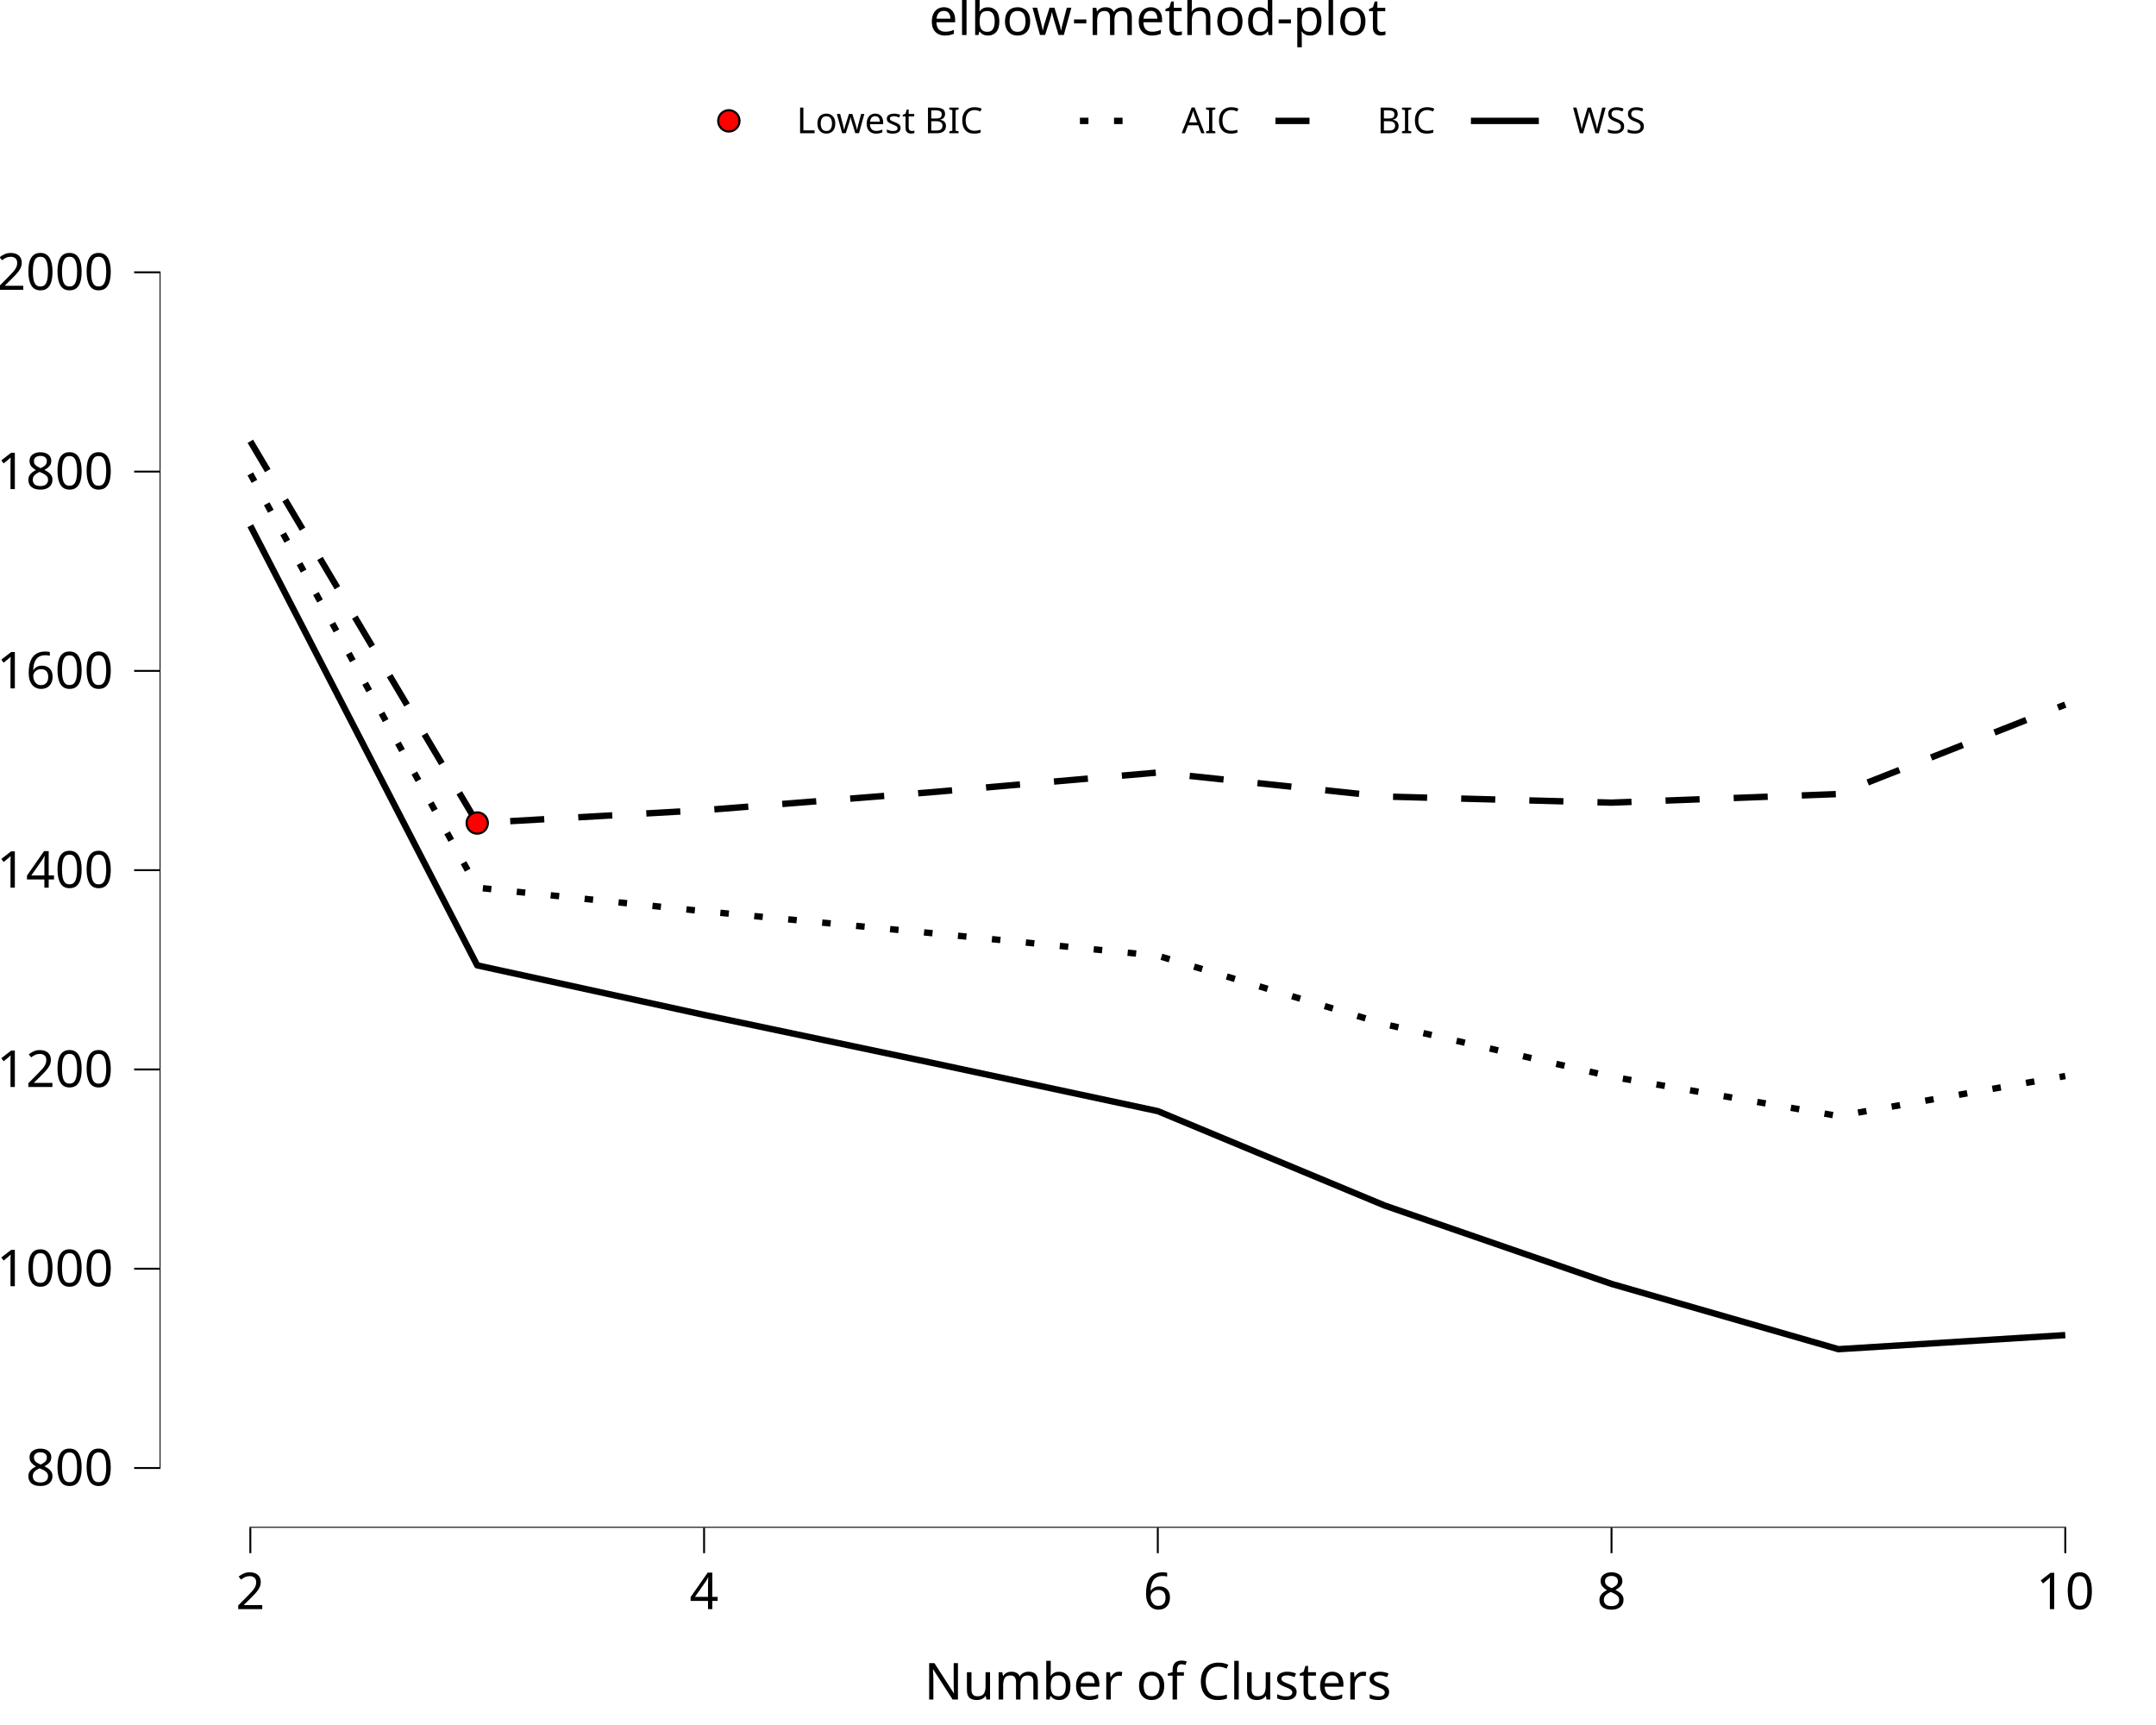
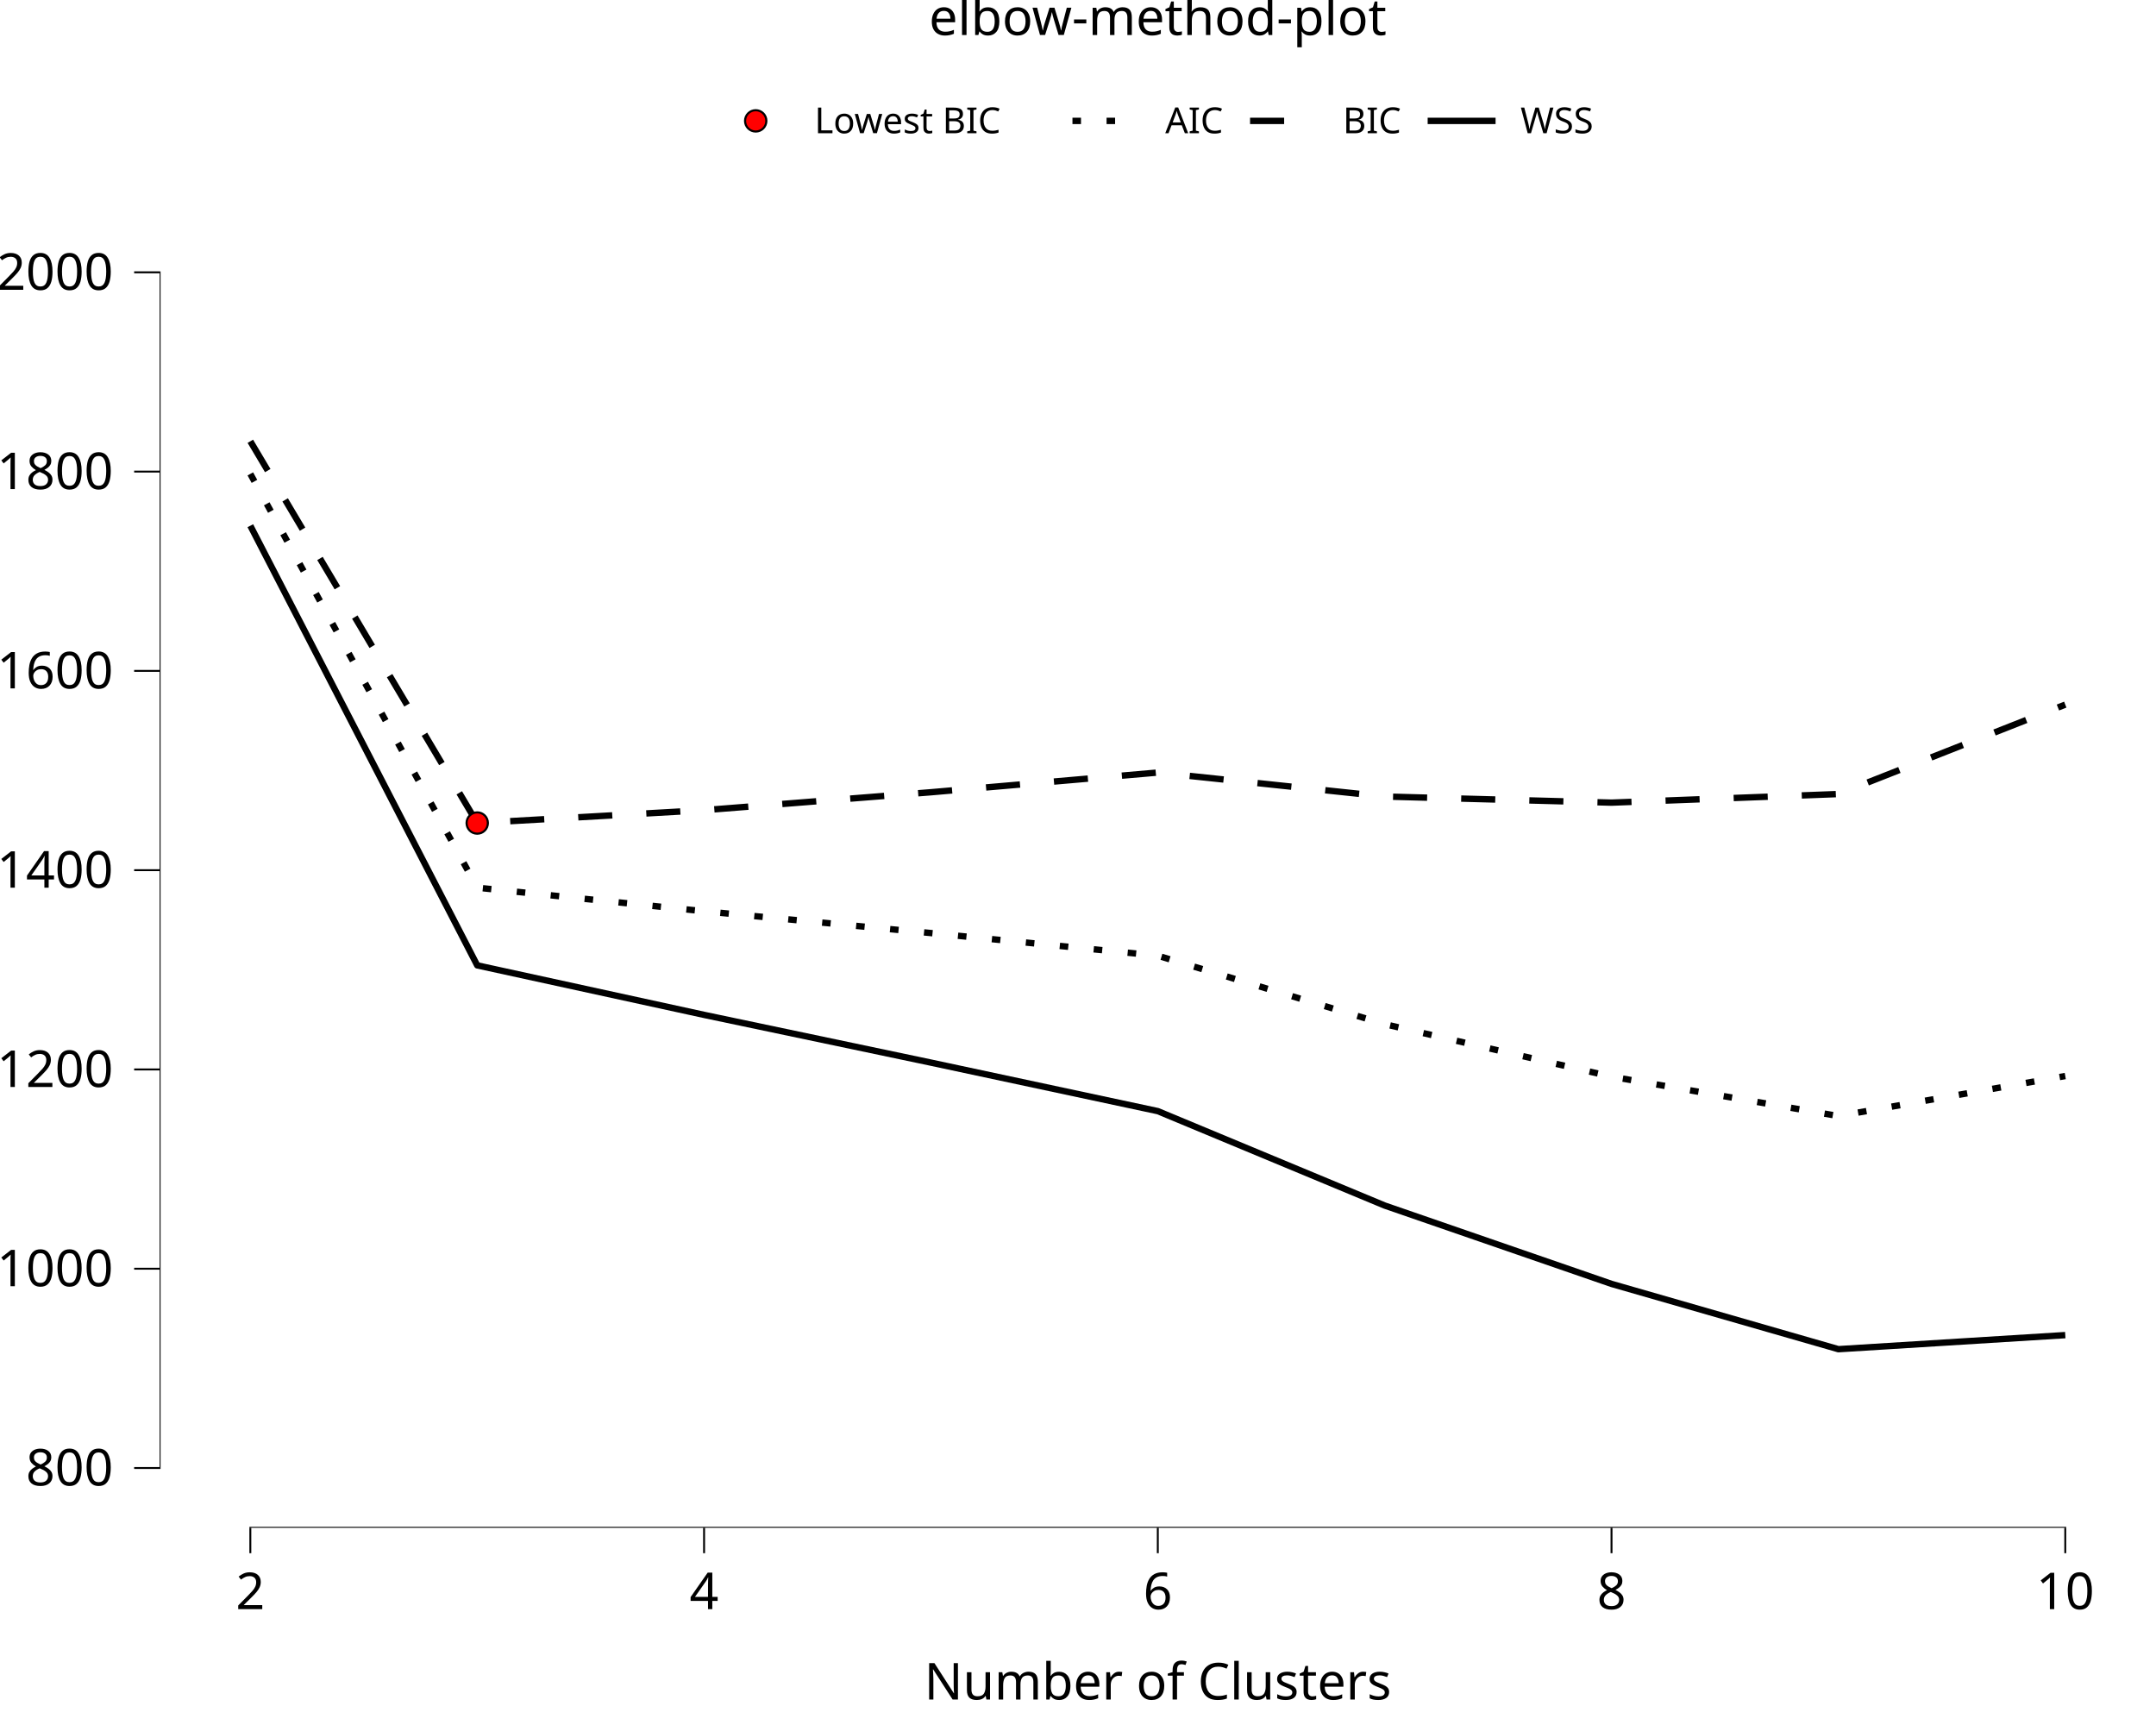
<svg xmlns="http://www.w3.org/2000/svg" class="svglite" data-engine-version="2.0" width="720.00pt" height="576.00pt" viewBox="0 0 720.00 576.00">
  <defs>
    <style type="text/css">
    .svglite line, .svglite polyline, .svglite polygon, .svglite path, .svglite rect, .svglite circle {
      fill: none;
      stroke: #000000;
      stroke-linecap: round;
      stroke-linejoin: round;
      stroke-miterlimit: 10.00;
    }
  </style>
  </defs>
  <rect width="100%" height="100%" style="stroke: none; fill: #FFFFFF;" />
  <defs>
    <clipPath id="cpMC4wMHw3MjAuMDB8MC4wMHw1NzYuMDA=">
      <rect x="0.00" y="0.00" width="720.00" height="576.00" />
    </clipPath>
  </defs>
  <g clip-path="url(#cpMC4wMHw3MjAuMDB8MC4wMHw1NzYuMDA=)">
    <rect x="0.00" y="0.00" width="720.00" height="576.00" style="stroke-width: 10.67; stroke: none;" />
  </g>
  <defs>
    <clipPath id="cpNTMuMzB8NzIwLjAwfDcwLjk3fDUxMC4xNA==">
      <rect x="53.30" y="70.97" width="666.70" height="439.17" />
    </clipPath>
  </defs>
  <g clip-path="url(#cpNTMuMzB8NzIwLjAwfDcwLjk3fDUxMC4xNA==)">
    <rect x="53.30" y="70.97" width="666.70" height="439.17" style="stroke-width: 10.67; stroke: none;" />
    <polyline points="83.60,158.24 159.37,296.40 235.13,304.28 310.89,311.56 386.65,319.12 462.41,341.98 538.17,359.51 613.93,372.66 689.70,359.30 " style="stroke-width: 2.13; stroke-dasharray: 2.85,8.54; stroke-linecap: butt;" />
    <polyline points="83.60,147.35 159.37,274.82 235.13,270.52 310.89,264.54 386.65,257.96 462.41,265.97 538.17,268.01 613.93,265.14 689.70,235.28 " style="stroke-width: 2.13; stroke-dasharray: 11.38,11.38; stroke-linecap: butt;" />
    <polyline points="83.60,175.54 159.37,322.35 235.13,338.88 310.89,354.82 386.65,371.02 462.41,402.54 538.17,428.71 613.93,450.51 689.70,445.81 " style="stroke-width: 2.13; stroke-linecap: butt;" />
    <line x1="83.29" y1="510.14" x2="690.01" y2="510.14" style="stroke-width: 0.64; stroke-linecap: butt;" />
    <line x1="53.30" y1="490.50" x2="53.30" y2="90.62" style="stroke-width: 0.64; stroke-linecap: butt;" />
    <circle cx="159.37" cy="274.82" r="3.56" style="stroke-width: 0.71; fill: #FF0000;" />
    <rect x="53.30" y="70.97" width="666.70" height="439.17" style="stroke-width: 0.00; stroke: none;" />
  </g>
  <g clip-path="url(#cpMC4wMHw3MjAuMDB8MC4wMHw1NzYuMDA=)">
    <polyline points="53.30,510.14 53.30,70.97 " style="stroke-width: 0.00; stroke: none; stroke-linecap: butt;" />
    <text x="37.82" y="496.03" text-anchor="end" style="font-size: 17.00px; font-family: sans;" textLength="28.37px" lengthAdjust="spacingAndGlyphs">800</text>
    <text x="37.82" y="429.49" text-anchor="end" style="font-size: 17.00px; font-family: sans;" textLength="37.82px" lengthAdjust="spacingAndGlyphs">1000</text>
    <text x="37.82" y="362.95" text-anchor="end" style="font-size: 17.00px; font-family: sans;" textLength="37.82px" lengthAdjust="spacingAndGlyphs">1200</text>
    <text x="37.82" y="296.41" text-anchor="end" style="font-size: 17.00px; font-family: sans;" textLength="37.82px" lengthAdjust="spacingAndGlyphs">1400</text>
    <text x="37.82" y="229.87" text-anchor="end" style="font-size: 17.00px; font-family: sans;" textLength="37.82px" lengthAdjust="spacingAndGlyphs">1600</text>
    <text x="37.82" y="163.32" text-anchor="end" style="font-size: 17.00px; font-family: sans;" textLength="37.82px" lengthAdjust="spacingAndGlyphs">1800</text>
    <text x="37.82" y="96.78" text-anchor="end" style="font-size: 17.00px; font-family: sans;" textLength="37.82px" lengthAdjust="spacingAndGlyphs">2000</text>
    <polyline points="44.80,490.18 53.30,490.18 " style="stroke-width: 0.64; stroke-linecap: butt;" />
    <polyline points="44.80,423.64 53.30,423.64 " style="stroke-width: 0.64; stroke-linecap: butt;" />
    <polyline points="44.80,357.10 53.30,357.10 " style="stroke-width: 0.64; stroke-linecap: butt;" />
    <polyline points="44.80,290.56 53.30,290.56 " style="stroke-width: 0.64; stroke-linecap: butt;" />
    <polyline points="44.80,224.02 53.30,224.02 " style="stroke-width: 0.64; stroke-linecap: butt;" />
    <polyline points="44.80,157.47 53.30,157.47 " style="stroke-width: 0.64; stroke-linecap: butt;" />
    <polyline points="44.80,90.93 53.30,90.93 " style="stroke-width: 0.64; stroke-linecap: butt;" />
    <polyline points="53.30,510.14 720.00,510.14 " style="stroke-width: 0.00; stroke: none; stroke-linecap: butt;" />
    <polyline points="83.60,518.64 83.60,510.14 " style="stroke-width: 0.64; stroke-linecap: butt;" />
    <polyline points="235.13,518.64 235.13,510.14 " style="stroke-width: 0.64; stroke-linecap: butt;" />
    <polyline points="386.65,518.64 386.65,510.14 " style="stroke-width: 0.64; stroke-linecap: butt;" />
    <polyline points="538.17,518.64 538.17,510.14 " style="stroke-width: 0.64; stroke-linecap: butt;" />
    <polyline points="689.70,518.64 689.70,510.14 " style="stroke-width: 0.64; stroke-linecap: butt;" />
    <text x="83.60" y="537.32" text-anchor="middle" style="font-size: 17.00px; font-family: sans;" textLength="9.46px" lengthAdjust="spacingAndGlyphs">2</text>
    <text x="235.13" y="537.32" text-anchor="middle" style="font-size: 17.00px; font-family: sans;" textLength="9.46px" lengthAdjust="spacingAndGlyphs">4</text>
    <text x="386.65" y="537.32" text-anchor="middle" style="font-size: 17.00px; font-family: sans;" textLength="9.46px" lengthAdjust="spacingAndGlyphs">6</text>
    <text x="538.17" y="537.32" text-anchor="middle" style="font-size: 17.00px; font-family: sans;" textLength="9.46px" lengthAdjust="spacingAndGlyphs">8</text>
    <text x="689.70" y="537.32" text-anchor="middle" style="font-size: 17.00px; font-family: sans;" textLength="18.91px" lengthAdjust="spacingAndGlyphs">10</text>
    <text x="386.65" y="567.49" text-anchor="middle" style="font-size: 17.00px; font-family: sans;" textLength="146.46px" lengthAdjust="spacingAndGlyphs">Number of Clusters</text>
-     <rect x="215.28" y="20.71" width="342.74" height="39.31" style="stroke-width: 0.75; stroke: none;" />
-     <rect x="215.28" y="20.71" width="117.61" height="39.31" style="stroke-width: 10.67; stroke: none;" />
-     <rect x="229.23" y="26.19" width="28.35" height="28.35" style="stroke-width: 10.67; stroke: none;" />
-     <circle cx="243.40" cy="40.36" r="3.56" style="stroke-width: 0.71; fill: #FF0000;" />
-     <text x="266.04" y="44.49" style="font-size: 12.00px; font-family: sans;" textLength="61.37px" lengthAdjust="spacingAndGlyphs">Lowest BIC</text>
-     <rect x="343.85" y="20.71" width="214.16" height="39.31" style="stroke-width: 10.67; stroke: none;" />
-     <rect x="357.80" y="26.19" width="28.35" height="28.35" style="stroke-width: 10.67; stroke: none;" />
-     <line x1="360.64" y1="40.36" x2="383.31" y2="40.36" style="stroke-width: 2.13; stroke-dasharray: 2.85,8.54; stroke-linecap: butt;" />
-     <rect x="423.09" y="26.19" width="28.35" height="28.35" style="stroke-width: 10.67; stroke: none;" />
-     <line x1="425.93" y1="40.36" x2="448.61" y2="40.36" style="stroke-width: 2.13; stroke-dasharray: 11.38,11.38; stroke-linecap: butt;" />
-     <rect x="488.39" y="26.19" width="28.35" height="28.35" style="stroke-width: 10.67; stroke: none;" />
-     <line x1="491.22" y1="40.36" x2="513.90" y2="40.36" style="stroke-width: 2.13; stroke-linecap: butt;" />
-     <text x="394.62" y="44.49" style="font-size: 12.00px; font-family: sans;" textLength="20.01px" lengthAdjust="spacingAndGlyphs">AIC</text>
-     <text x="459.91" y="44.49" style="font-size: 12.00px; font-family: sans;" textLength="20.01px" lengthAdjust="spacingAndGlyphs">BIC</text>
-     <text x="525.20" y="44.49" style="font-size: 12.00px; font-family: sans;" textLength="27.34px" lengthAdjust="spacingAndGlyphs">WSS</text>
+     <rect x="232.72" y="20.71" width="307.87" height="39.31" style="stroke-width: 0.75; stroke: none;" />
+     <rect x="232.72" y="20.71" width="106.16" height="39.31" style="stroke-width: 10.67; stroke: none;" />
+     <rect x="238.20" y="26.19" width="28.35" height="28.35" style="stroke-width: 10.67; stroke: none;" />
+     <circle cx="252.37" cy="40.36" r="3.56" style="stroke-width: 0.71; fill: #FF0000;" />
+     <text x="272.02" y="44.49" style="font-size: 12.00px; font-family: sans;" textLength="61.37px" lengthAdjust="spacingAndGlyphs">Lowest BIC</text>
+     <rect x="349.83" y="20.71" width="190.75" height="39.31" style="stroke-width: 10.67; stroke: none;" />
+     <rect x="355.31" y="26.19" width="28.35" height="28.35" style="stroke-width: 10.67; stroke: none;" />
+     <line x1="358.15" y1="40.36" x2="380.82" y2="40.36" style="stroke-width: 2.13; stroke-dasharray: 2.85,8.54; stroke-linecap: butt;" />
+     <rect x="414.63" y="26.19" width="28.35" height="28.35" style="stroke-width: 10.67; stroke: none;" />
+     <line x1="417.46" y1="40.36" x2="440.14" y2="40.36" style="stroke-width: 2.13; stroke-dasharray: 11.38,11.38; stroke-linecap: butt;" />
+     <rect x="473.94" y="26.19" width="28.35" height="28.35" style="stroke-width: 10.67; stroke: none;" />
+     <line x1="476.77" y1="40.36" x2="499.45" y2="40.36" style="stroke-width: 2.13; stroke-linecap: butt;" />
+     <text x="389.14" y="44.49" style="font-size: 12.00px; font-family: sans;" textLength="20.01px" lengthAdjust="spacingAndGlyphs">AIC</text>
+     <text x="448.45" y="44.49" style="font-size: 12.00px; font-family: sans;" textLength="20.01px" lengthAdjust="spacingAndGlyphs">BIC</text>
+     <text x="507.77" y="44.49" style="font-size: 12.00px; font-family: sans;" textLength="27.34px" lengthAdjust="spacingAndGlyphs">WSS</text>
    <text x="386.65" y="11.70" text-anchor="middle" style="font-size: 17.00px; font-family: sans;" textLength="139.86px" lengthAdjust="spacingAndGlyphs">elbow-method-plot</text>
  </g>
</svg>
